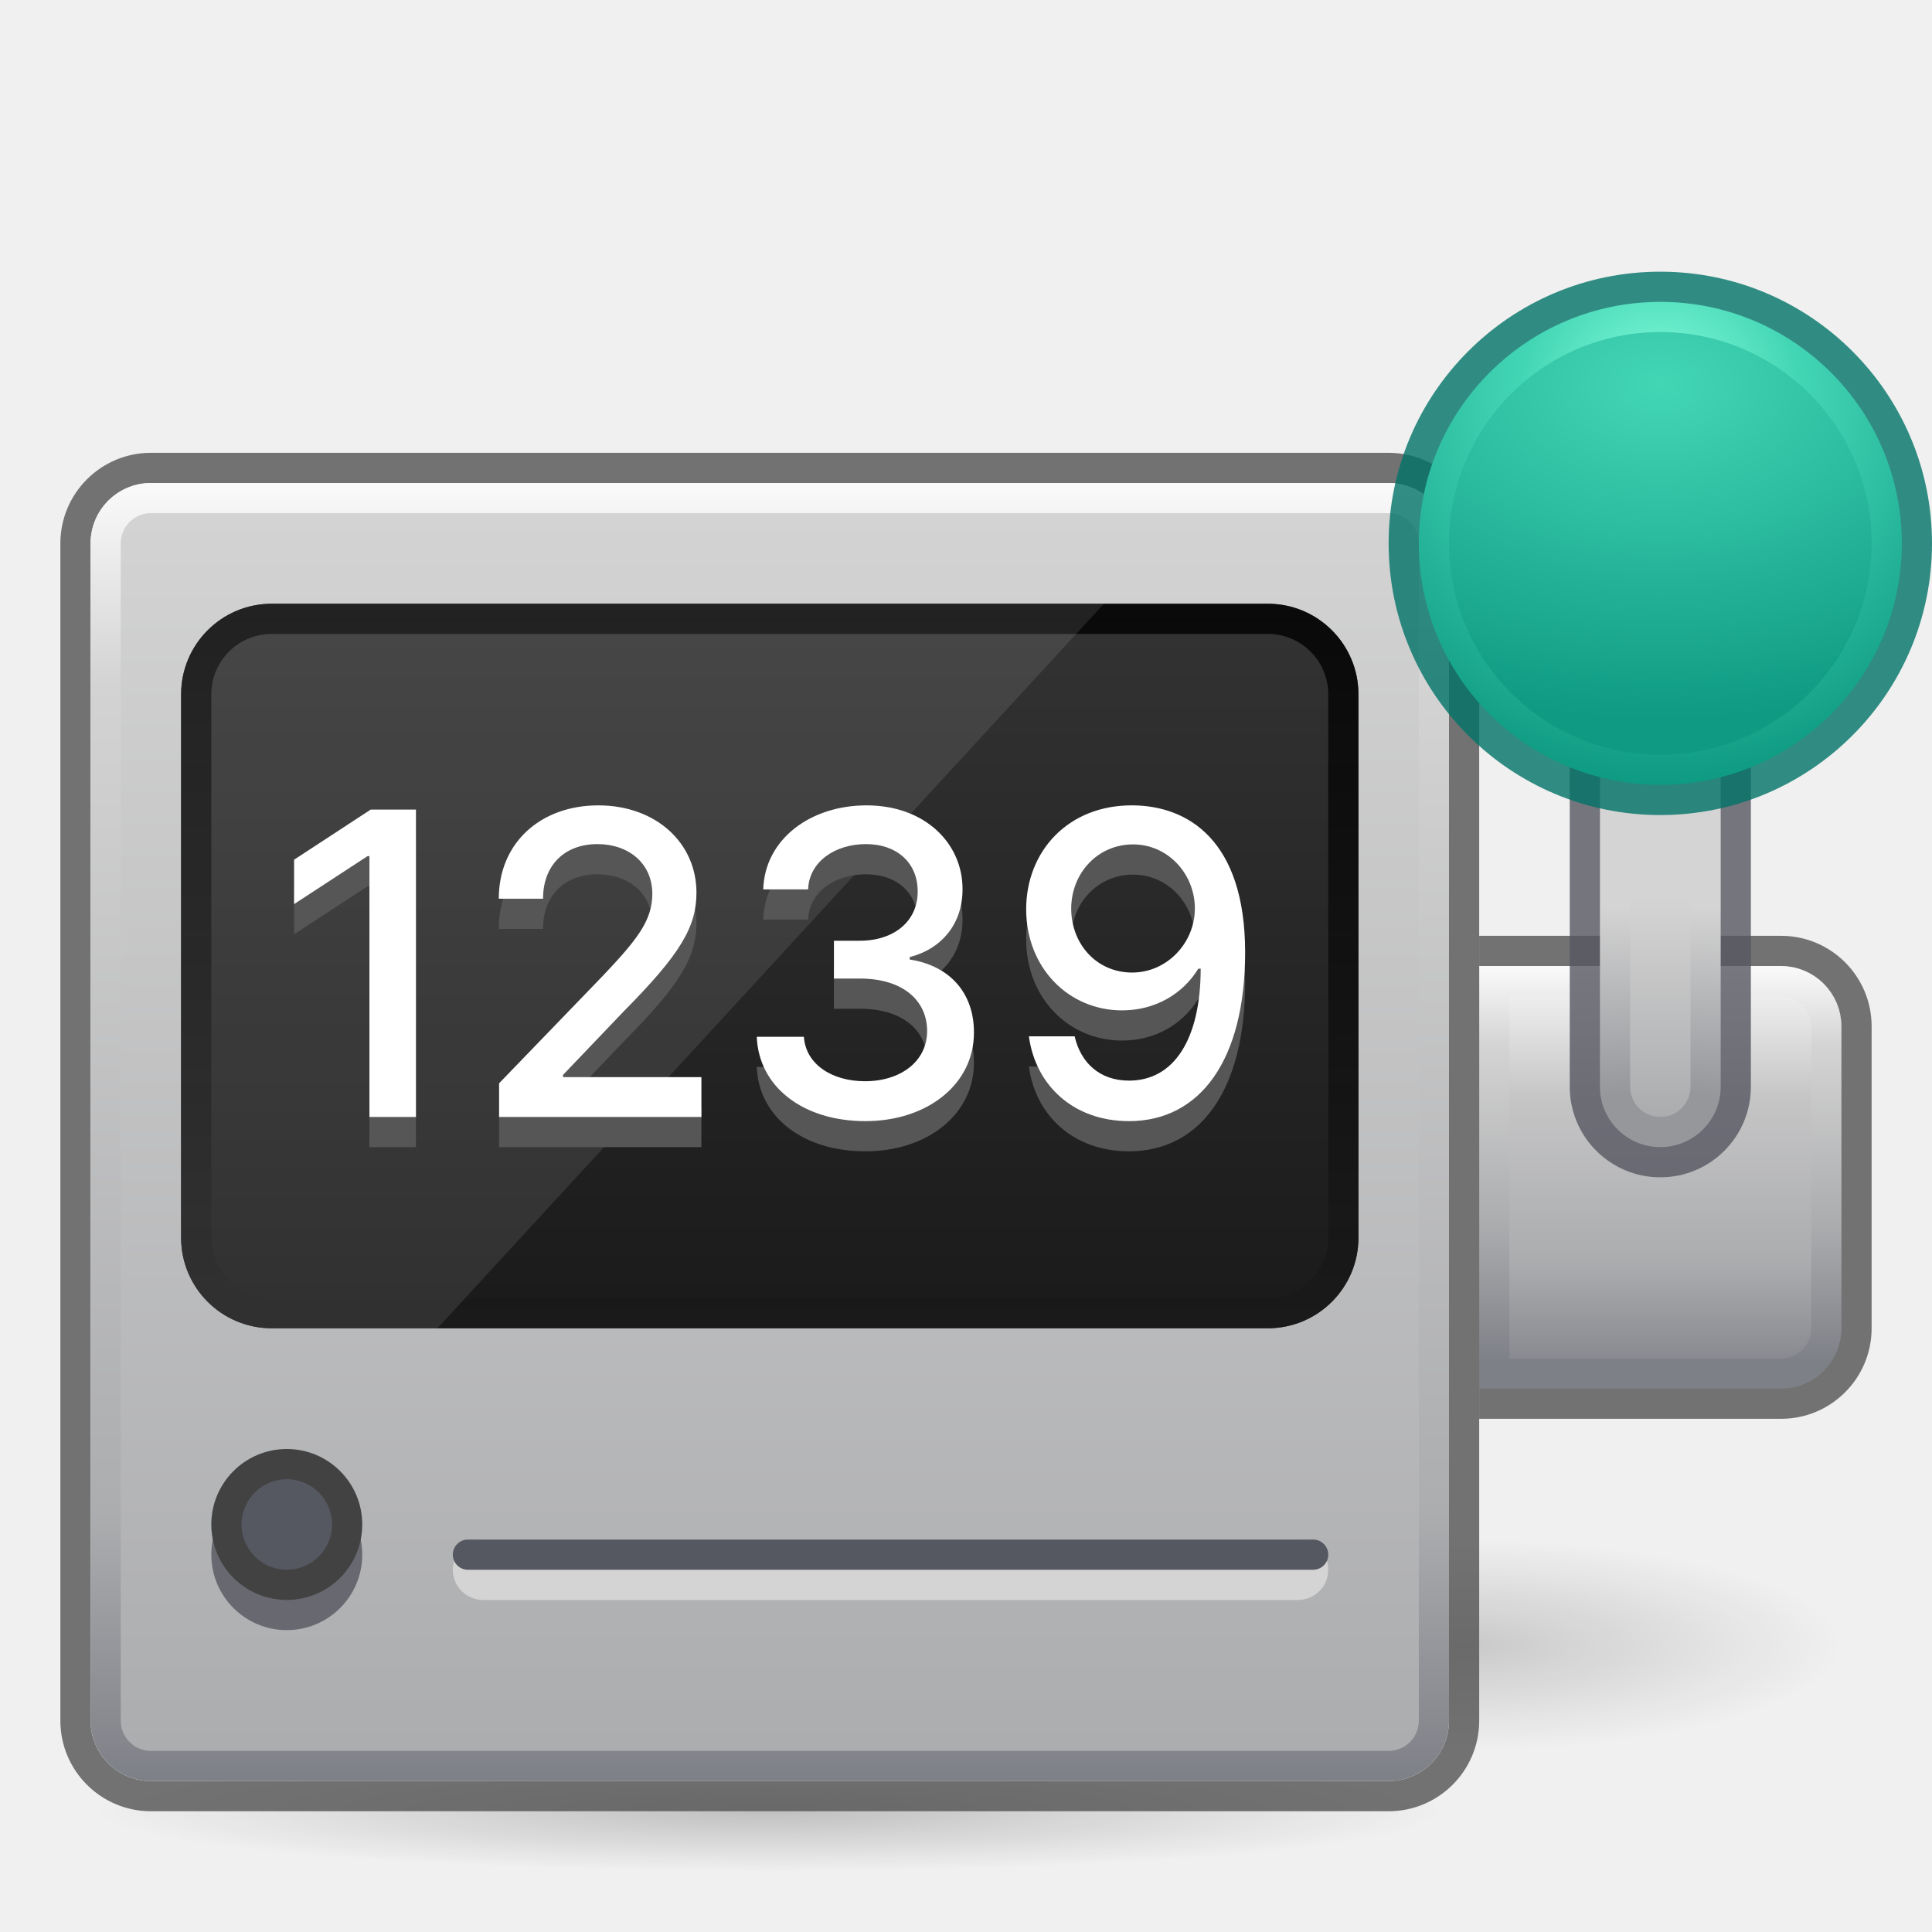
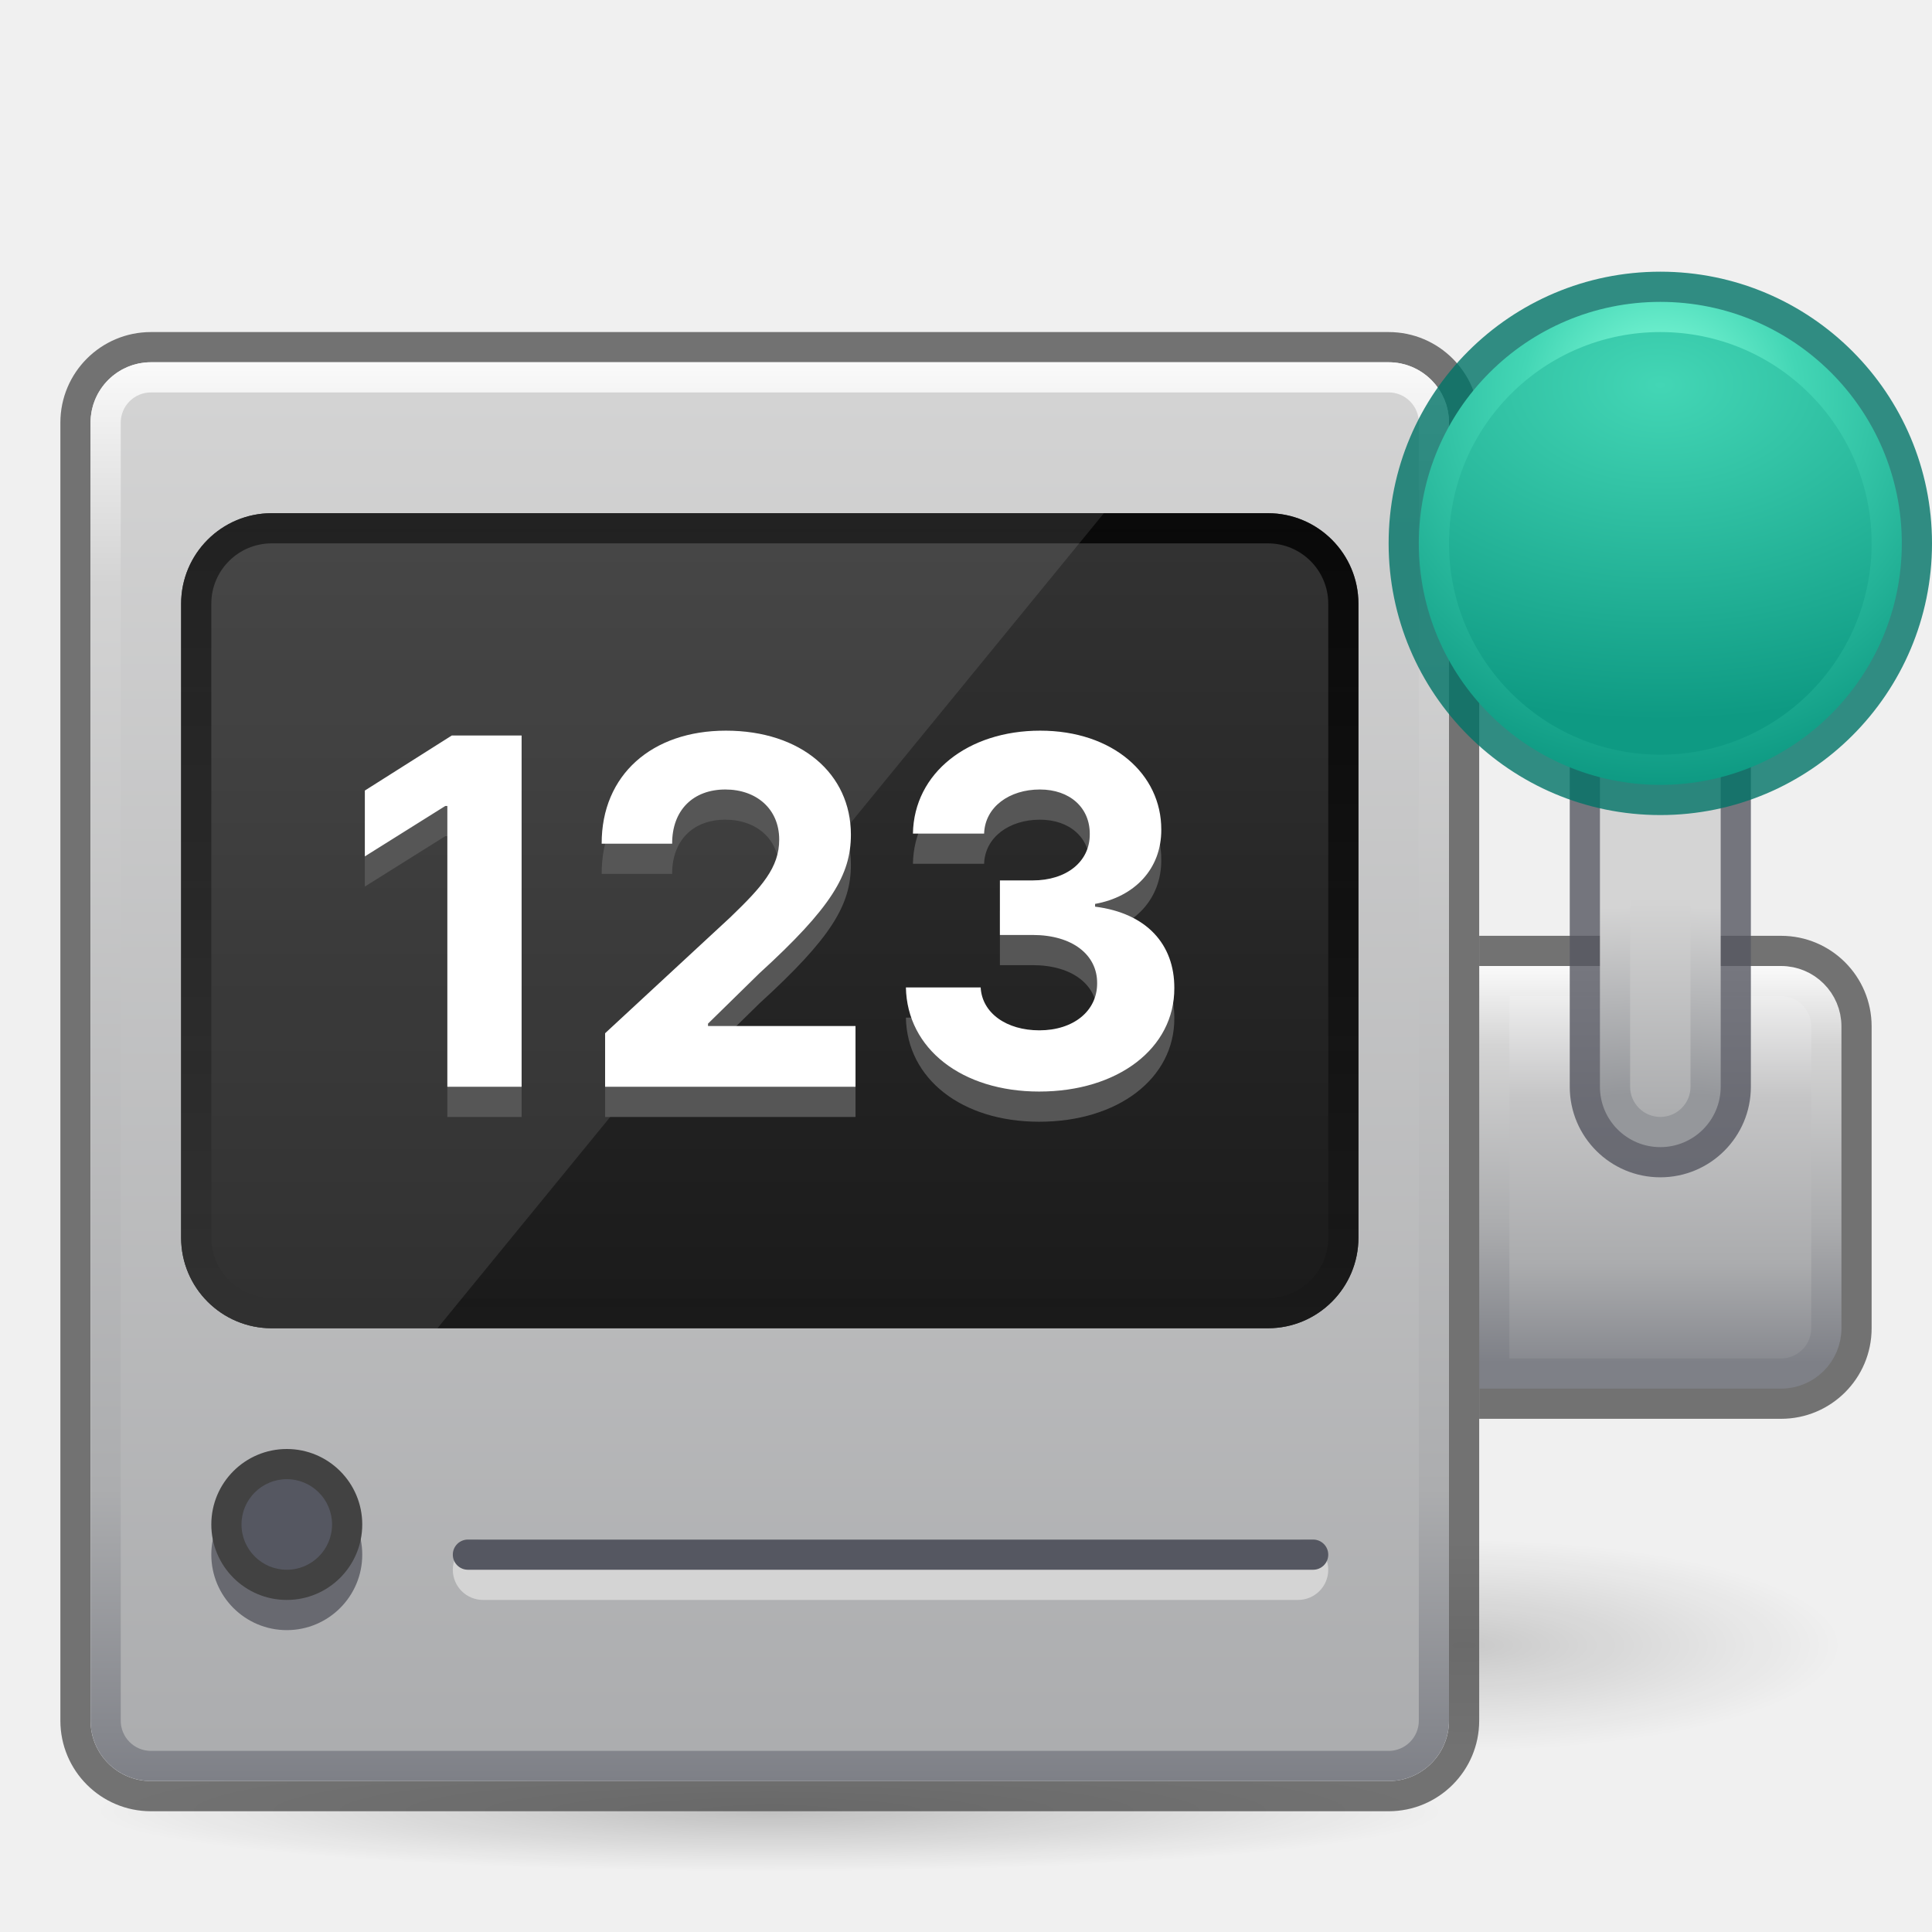
<svg xmlns="http://www.w3.org/2000/svg" width="64" height="64" viewBox="0 0 64 64" fill="none">
  <ellipse cx="25.5" cy="60" rx="22.5" ry="2" fill="url(#paint0_radial_1_29)" fill-opacity="0.2" />
  <ellipse cx="48.5" cy="54.5" rx="12.5" ry="3.5" fill="url(#paint1_radial_1_29)" fill-opacity="0.16" />
  <path d="M49 31H59C60.657 31 62 32.343 62 34V44C62 45.657 60.657 47 59 47H49V31Z" fill="#535353" fill-opacity="0.8" />
  <path d="M49.5 32.5H59C59.828 32.5 60.5 33.172 60.5 34V44C60.5 44.828 59.828 45.5 59 45.5H49.5V32.5Z" fill="url(#paint2_linear_1_29)" stroke="url(#paint3_linear_1_29)" />
-   <rect x="2.5" y="15.5" width="46" height="44" rx="2.5" stroke="#535353" stroke-opacity="0.8" />
-   <rect x="3.5" y="16.5" width="44" height="42" rx="1.5" fill="url(#paint4_linear_1_29)" stroke="url(#paint5_linear_1_29)" />
-   <rect x="6" y="20" width="39" height="24" rx="3" fill="url(#paint6_linear_1_29)" />
-   <rect x="6.5" y="20.5" width="38" height="23" rx="2.5" stroke="url(#paint7_linear_1_29)" stroke-opacity="0.9" />
-   <path d="M6 23V41C6 42.657 7.343 44 9 44H14.491L36.568 20H9C7.343 20 6 21.343 6 23Z" fill="white" fill-opacity="0.1" />
-   <path d="M52 24H58V36C58 37.657 56.657 39 55 39V39C53.343 39 52 37.657 52 36V24Z" fill="#555761" fill-opacity="0.8" />
-   <path d="M53 23H57V36C57 37.105 56.105 38 55 38V38C53.895 38 53 37.105 53 36V23Z" fill="url(#paint8_radial_1_29)" />
-   <path d="M54 24H56V36C56 36.552 55.552 37 55 37V37C54.448 37 54 36.552 54 36V24Z" fill="url(#paint9_linear_1_29)" />
+   <rect x="2.5" y="11.5" width="46" height="48" rx="2.5" stroke="#535353" stroke-opacity="0.8" />
+   <rect x="3.5" y="12.5" width="44" height="46" rx="1.5" fill="url(#paint4_linear_1_29)" stroke="url(#paint5_linear_1_29)" />
+   <rect x="6" y="17" width="39" height="27" rx="3" fill="url(#paint6_linear_1_29)" />
+   <rect x="6.5" y="17.5" width="38" height="26" rx="2.5" stroke="url(#paint7_linear_1_29)" stroke-opacity="0.9" />
+   <path d="M6 20V41C6 42.657 7.343 44 9 44H14.491L36.568 17H9C7.343 17 6 18.343 6 20Z" fill="white" fill-opacity="0.1" />
+   <path d="M52 24H58V36C58 37.657 56.657 39 55 39C53.343 39 52 37.657 52 36V24Z" fill="#555761" fill-opacity="0.8" />
+   <path d="M53 23H57V36C57 37.105 56.105 38 55 38C53.895 38 53 37.105 53 36V23Z" fill="url(#paint8_radial_1_29)" />
+   <path d="M54 24H56V36C56 36.552 55.552 37 55 37C54.448 37 54 36.552 54 36V24Z" fill="url(#paint9_linear_1_29)" />
  <circle cx="55" cy="18" r="9" fill="#007367" fill-opacity="0.8" />
  <circle cx="55" cy="18" r="7.5" fill="url(#paint10_radial_1_29)" stroke="url(#paint11_radial_1_29)" />
  <circle cx="9.5" cy="51.5" r="2.5" fill="#686970" />
  <circle cx="9.5" cy="50.5" r="2.5" fill="#424242" />
  <circle cx="9.5" cy="50.5" r="1.5" fill="#555761" />
-   <path d="M13.779 27.818H12.282L9.742 29.479V30.95L12.178 29.359H12.238V38H13.779V27.818ZM16.533 38H23.235V36.682H18.651V36.608L20.674 34.49C22.539 32.606 23.071 31.706 23.071 30.567C23.071 28.932 21.738 27.679 19.819 27.679C17.915 27.679 16.523 28.912 16.523 30.771H17.99C17.985 29.678 18.691 28.962 19.79 28.962C20.824 28.962 21.609 29.598 21.609 30.612C21.609 31.512 21.072 32.158 19.978 33.317L16.533 36.886V38ZM28.664 38.139C30.742 38.139 32.268 36.896 32.263 35.206C32.268 33.918 31.488 32.994 30.135 32.785V32.705C31.199 32.432 31.89 31.597 31.885 30.453C31.89 28.957 30.662 27.679 28.704 27.679C26.834 27.679 25.333 28.808 25.283 30.463H26.77C26.804 29.528 27.684 28.962 28.684 28.962C29.723 28.962 30.404 29.593 30.399 30.533C30.404 31.517 29.613 32.163 28.485 32.163H27.625V33.416H28.485C29.897 33.416 30.712 34.132 30.712 35.156C30.712 36.146 29.852 36.817 28.654 36.817C27.55 36.817 26.69 36.25 26.63 35.345H25.069C25.134 37.006 26.606 38.139 28.664 38.139ZM37.528 27.679C35.39 27.659 33.993 29.195 33.993 31.124C33.998 33.068 35.405 34.47 37.17 34.47C38.249 34.47 39.174 33.943 39.696 33.088H39.775C39.77 35.43 38.89 36.797 37.399 36.797C36.424 36.797 35.798 36.2 35.599 35.33H34.083C34.307 36.976 35.579 38.139 37.399 38.139C39.765 38.139 41.247 36.106 41.247 32.541C41.242 28.822 39.343 27.694 37.528 27.679ZM37.533 28.972C38.711 28.972 39.581 29.971 39.581 31.09C39.586 32.223 38.667 33.217 37.503 33.217C36.335 33.217 35.49 32.283 35.485 31.104C35.485 29.921 36.365 28.972 37.533 28.972Z" fill="#565656" />
-   <path d="M13.779 26.818H12.282L9.742 28.479V29.95L12.178 28.359H12.238V37H13.779V26.818ZM16.533 37H23.235V35.682H18.651V35.608L20.674 33.49C22.539 31.606 23.071 30.706 23.071 29.567C23.071 27.932 21.738 26.679 19.819 26.679C17.915 26.679 16.523 27.912 16.523 29.771H17.99C17.985 28.678 18.691 27.962 19.79 27.962C20.824 27.962 21.609 28.598 21.609 29.612C21.609 30.512 21.072 31.158 19.978 32.317L16.533 35.886V37ZM28.664 37.139C30.742 37.139 32.268 35.896 32.263 34.206C32.268 32.918 31.488 31.994 30.135 31.785V31.705C31.199 31.432 31.89 30.597 31.885 29.453C31.89 27.957 30.662 26.679 28.704 26.679C26.834 26.679 25.333 27.808 25.283 29.463H26.77C26.804 28.528 27.684 27.962 28.684 27.962C29.723 27.962 30.404 28.593 30.399 29.533C30.404 30.517 29.613 31.163 28.485 31.163H27.625V32.416H28.485C29.897 32.416 30.712 33.132 30.712 34.156C30.712 35.146 29.852 35.817 28.654 35.817C27.55 35.817 26.69 35.25 26.63 34.345H25.069C25.134 36.006 26.606 37.139 28.664 37.139ZM37.528 26.679C35.39 26.659 33.993 28.195 33.993 30.124C33.998 32.068 35.405 33.47 37.17 33.47C38.249 33.47 39.174 32.943 39.696 32.088H39.775C39.77 34.43 38.89 35.797 37.399 35.797C36.424 35.797 35.798 35.2 35.599 34.33H34.083C34.307 35.976 35.579 37.139 37.399 37.139C39.765 37.139 41.247 35.106 41.247 31.541C41.242 27.822 39.343 26.694 37.528 26.679ZM37.533 27.972C38.711 27.972 39.581 28.971 39.581 30.09C39.586 31.223 38.667 32.217 37.503 32.217C36.335 32.217 35.49 31.283 35.485 30.104C35.485 28.921 36.365 27.972 37.533 27.972Z" fill="white" />
-   <path d="M15 52C15 51.448 15.448 51 16 51H43C43.552 51 44 51.448 44 52V52C44 52.552 43.552 53 43 53H16C15.448 53 15 52.552 15 52V52Z" fill="#D4D4D4" />
+   <path d="M17.279 25.364H14.967L12.086 27.188V29.369L14.751 27.699H14.819V37H17.279V25.364ZM20.045 37H28.34V34.989H23.454V34.909L25.153 33.244C27.545 31.062 28.187 29.972 28.187 28.648C28.187 26.631 26.539 25.204 24.045 25.204C21.602 25.204 19.925 26.665 19.931 28.949H22.266C22.261 27.835 22.965 27.153 24.028 27.153C25.05 27.153 25.812 27.79 25.812 28.812C25.812 29.739 25.244 30.375 24.187 31.392L20.045 35.227V37ZM34.424 37.159C37.038 37.159 38.907 35.722 38.901 33.733C38.907 32.284 37.986 31.25 36.276 31.034V30.943C37.577 30.71 38.475 29.79 38.469 28.483C38.475 26.648 36.867 25.204 34.458 25.204C32.072 25.204 30.276 26.602 30.242 28.614H32.6C32.629 27.727 33.441 27.153 34.447 27.153C35.441 27.153 36.106 27.756 36.1 28.631C36.106 29.546 35.327 30.165 34.208 30.165H33.123V31.972H34.208C35.526 31.972 36.35 32.631 36.344 33.568C36.35 34.494 35.555 35.131 34.43 35.131C33.344 35.131 32.532 34.562 32.486 33.71H30.009C30.049 35.744 31.867 37.159 34.424 37.159Z" fill="#565656" />
+   <path d="M17.279 24.364H14.967L12.086 26.188V28.369L14.751 26.699H14.819V36H17.279V24.364ZM20.045 36H28.34V33.989H23.454V33.909L25.153 32.244C27.545 30.062 28.187 28.972 28.187 27.648C28.187 25.631 26.539 24.204 24.045 24.204C21.602 24.204 19.925 25.665 19.931 27.949H22.266C22.261 26.835 22.965 26.153 24.028 26.153C25.05 26.153 25.812 26.79 25.812 27.812C25.812 28.739 25.244 29.375 24.187 30.392L20.045 34.227V36ZM34.424 36.159C37.038 36.159 38.907 34.722 38.901 32.733C38.907 31.284 37.986 30.25 36.276 30.034V29.943C37.577 29.71 38.475 28.79 38.469 27.483C38.475 25.648 36.867 24.204 34.458 24.204C32.072 24.204 30.276 25.602 30.242 27.614H32.6C32.629 26.727 33.441 26.153 34.447 26.153C35.441 26.153 36.106 26.756 36.1 27.631C36.106 28.546 35.327 29.165 34.208 29.165H33.123V30.972H34.208C35.526 30.972 36.35 31.631 36.344 32.568C36.35 33.494 35.555 34.131 34.43 34.131C33.344 34.131 32.532 33.562 32.486 32.71H30.009C30.049 34.744 31.867 36.159 34.424 36.159Z" fill="white" />
+   <path d="M15 52C15 51.448 15.448 51 16 51H43C43.552 51 44 51.448 44 52C44 52.552 43.552 53 43 53H16C15.448 53 15 52.552 15 52Z" fill="#D4D4D4" />
  <rect x="15" y="51" width="29" height="1" rx="0.5" fill="#555761" />
  <defs>
    <radialGradient id="paint0_radial_1_29" cx="0" cy="0" r="1" gradientUnits="userSpaceOnUse" gradientTransform="translate(25.5 60) rotate(90) scale(2 22.5)">
      <stop />
      <stop offset="1" stop-opacity="0" />
    </radialGradient>
    <radialGradient id="paint1_radial_1_29" cx="0" cy="0" r="1" gradientUnits="userSpaceOnUse" gradientTransform="translate(48.5 54.5) rotate(90) scale(3.5 12.5)">
      <stop />
      <stop offset="1" stop-opacity="0" />
    </radialGradient>
    <linearGradient id="paint2_linear_1_29" x1="55" y1="32" x2="55" y2="46" gradientUnits="userSpaceOnUse">
      <stop stop-color="#FAFAFA" />
      <stop offset="0.312" stop-color="#C5C5C6" />
      <stop offset="0.703" stop-color="#ABACAE" />
      <stop offset="1" stop-color="#7E8087" />
    </linearGradient>
    <linearGradient id="paint3_linear_1_29" x1="55" y1="32" x2="55" y2="46" gradientUnits="userSpaceOnUse">
      <stop stop-color="#FAFAFA" />
      <stop offset="0.188" stop-color="#D4D4D4" />
      <stop offset="0.615" stop-color="#ABACAE" />
      <stop offset="0.938" stop-color="#7E8087" />
    </linearGradient>
-     <linearGradient id="paint4_linear_1_29" x1="25.5" y1="16" x2="25.5" y2="59" gradientUnits="userSpaceOnUse">
+     <linearGradient id="paint4_linear_1_29" x1="25.5" y1="12" x2="25.5" y2="59" gradientUnits="userSpaceOnUse">
      <stop stop-color="#D4D4D4" />
      <stop offset="1" stop-color="#ABACAE" />
    </linearGradient>
-     <linearGradient id="paint5_linear_1_29" x1="25.5" y1="16" x2="25.5" y2="59" gradientUnits="userSpaceOnUse">
+     <linearGradient id="paint5_linear_1_29" x1="25.5" y1="12" x2="25.5" y2="59" gradientUnits="userSpaceOnUse">
      <stop stop-color="#FAFAFA" />
      <stop offset="0.156" stop-color="#D3D3D3" />
      <stop offset="0.794" stop-color="#ACADAF" />
      <stop offset="1" stop-color="#7E8087" />
    </linearGradient>
-     <linearGradient id="paint6_linear_1_29" x1="25.5" y1="20" x2="25.5" y2="44" gradientUnits="userSpaceOnUse">
+     <linearGradient id="paint6_linear_1_29" x1="25.5" y1="17" x2="25.5" y2="44" gradientUnits="userSpaceOnUse">
      <stop stop-color="#333333" />
      <stop offset="1" stop-color="#1A1A1A" />
    </linearGradient>
-     <linearGradient id="paint7_linear_1_29" x1="25.5" y1="20" x2="25.5" y2="44" gradientUnits="userSpaceOnUse">
+     <linearGradient id="paint7_linear_1_29" x1="25.5" y1="17" x2="25.5" y2="44" gradientUnits="userSpaceOnUse">
      <stop stop-opacity="0.9" />
      <stop offset="1" stop-color="#1A1A1A" stop-opacity="0.9" />
    </linearGradient>
    <radialGradient id="paint8_radial_1_29" cx="0" cy="0" r="1" gradientUnits="userSpaceOnUse" gradientTransform="translate(55 38) rotate(-90) scale(7.96875 20.9227)">
      <stop offset="0.224" stop-color="#95979B" />
      <stop offset="1" stop-color="#D4D4D4" />
    </radialGradient>
    <linearGradient id="paint9_linear_1_29" x1="55" y1="25.828" x2="55" y2="37" gradientUnits="userSpaceOnUse">
      <stop offset="0.349" stop-color="#D4D4D4" />
      <stop offset="1" stop-color="#ABACAE" />
    </linearGradient>
    <radialGradient id="paint10_radial_1_29" cx="0" cy="0" r="1" gradientUnits="userSpaceOnUse" gradientTransform="translate(55 12.7692) rotate(90) scale(11.0769 17.1739)">
      <stop stop-color="#43D6B5" />
      <stop offset="1" stop-color="#0E9A83" />
    </radialGradient>
    <radialGradient id="paint11_radial_1_29" cx="0" cy="0" r="1" gradientUnits="userSpaceOnUse" gradientTransform="translate(55 13.0769) rotate(90) scale(12.9231)">
      <stop stop-color="#89FFDD" />
      <stop offset="0.354" stop-color="#43D6B5" />
      <stop offset="1" stop-color="#0E9A83" />
    </radialGradient>
  </defs>
</svg>
